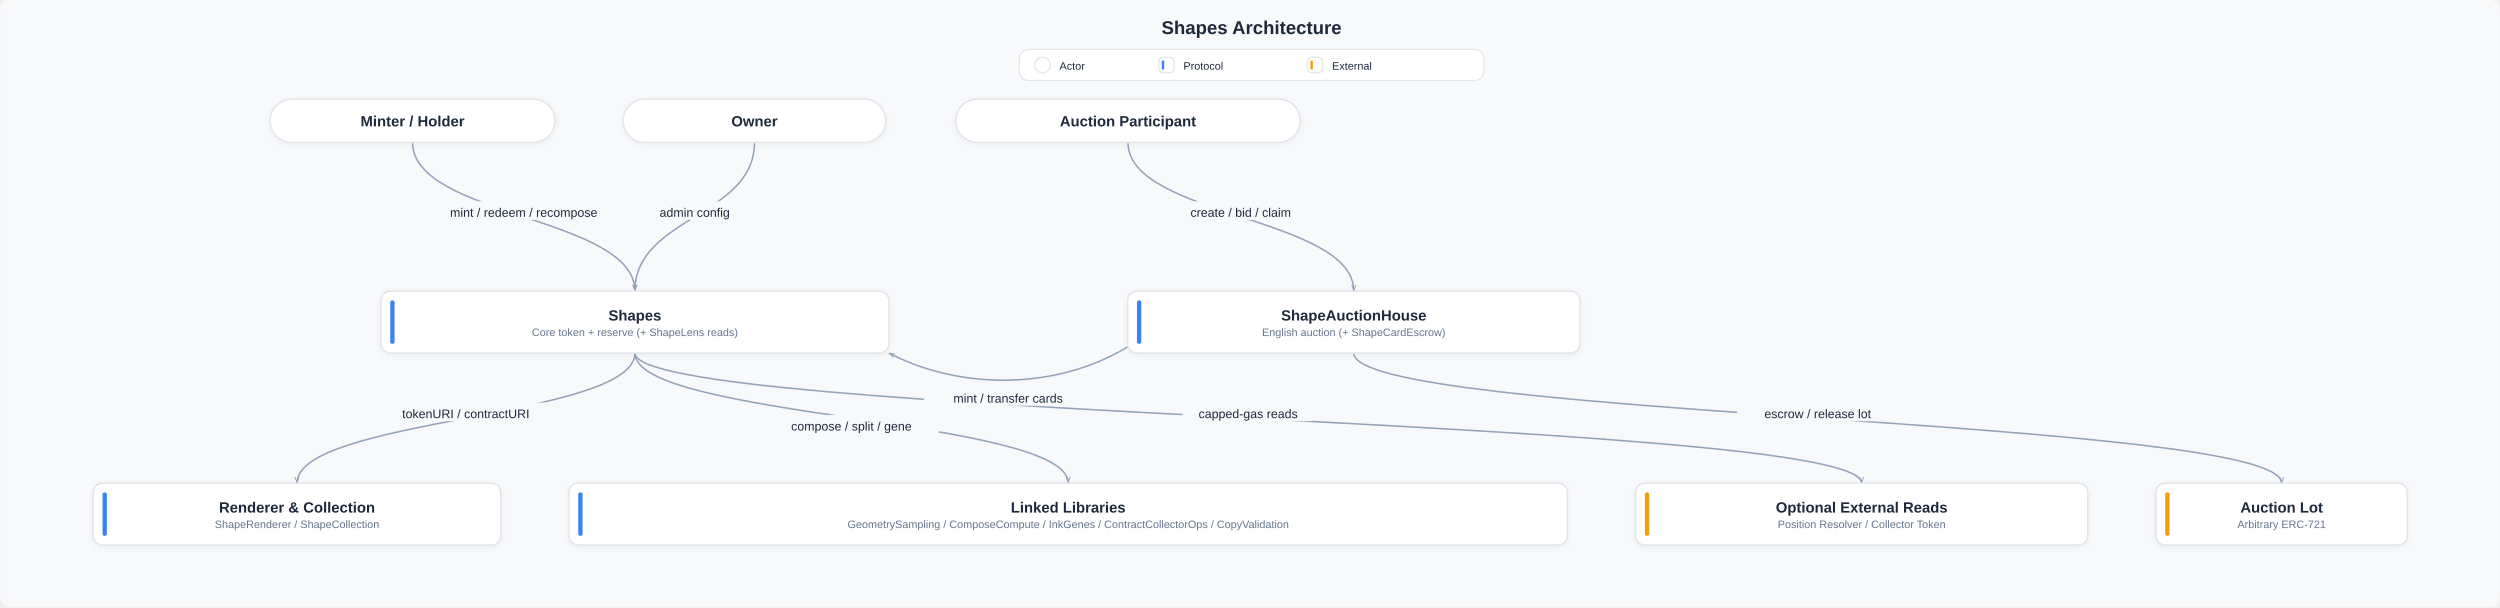
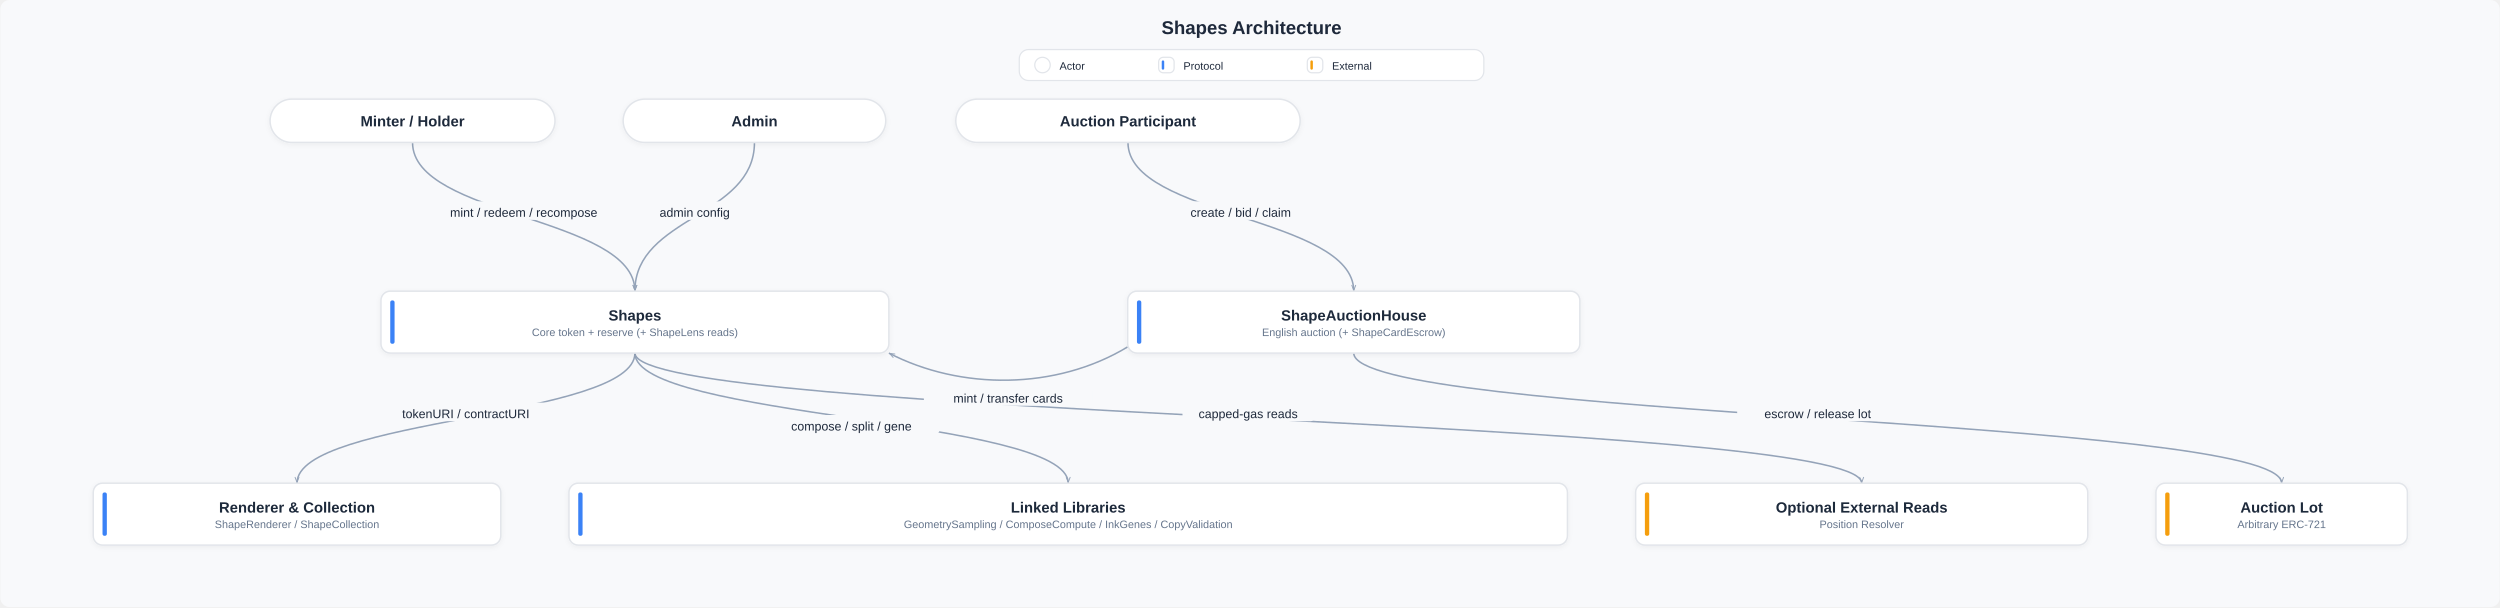
<svg xmlns="http://www.w3.org/2000/svg" width="2018" height="490" viewBox="0 0 807 196" font-family="Arial, sans-serif">
  <defs>
    <marker id="ah" viewBox="0 0 8 6" refX="8" refY="3" markerWidth="4" markerHeight="3" orient="auto">
      <path d="M0.5,0.5 L7,3 L0.5,5.5" fill="none" stroke="#94A3B8" stroke-width="1.2" stroke-linejoin="round" stroke-linecap="round" />
    </marker>
    <filter id="shadow" x="-6%" y="-8%" width="112%" height="128%">
      <feDropShadow dx="0" dy="0.5" stdDeviation="0.8" flood-color="#000" flood-opacity="0.05" />
    </filter>
  </defs>
  <rect width="807" height="196" fill="#F8F9FB" rx="3" />
  <text x="404" y="11" text-anchor="middle" font-size="6" font-weight="700" fill="#1E293B">Shapes Architecture</text>
  <rect x="329" y="16" width="150" height="10" rx="3" fill="#fff" stroke="#E2E5EA" stroke-width="0.4" />
  <rect x="334" y="18.5" width="5" height="5" rx="2.5" fill="#fff" stroke="#E2E5EA" stroke-width="0.4" />
  <text x="342" y="22.5" font-size="3.5" fill="#1E293B">Actor</text>
  <rect x="374" y="18.5" width="5" height="5" rx="1.5" fill="#fff" stroke="#E2E5EA" stroke-width="0.4" />
  <rect x="375" y="19.5" width="0.8" height="3" rx="0.4" fill="#3B82F6" />
  <text x="382" y="22.5" font-size="3.5" fill="#1E293B">Protocol</text>
  <rect x="422" y="18.5" width="5" height="5" rx="1.5" fill="#fff" stroke="#E2E5EA" stroke-width="0.4" />
  <rect x="423" y="19.5" width="0.8" height="3" rx="0.4" fill="#F59E0B" />
  <text x="430" y="22.5" font-size="3.5" fill="#1E293B">External</text>
  <path d="M133.1,46.0 C133.1,70.0 204.9,70.0 204.9,94.0" fill="none" stroke="#94A3B8" stroke-width="0.5" marker-end="url(#ah)" />
  <path d="M243.5,46.0 C243.5,70.0 204.9,70.0 204.9,94.0" fill="none" stroke="#94A3B8" stroke-width="0.5" marker-end="url(#ah)" />
  <path d="M364.1,46.0 C364.1,70.0 437.0,70.0 437.0,94.0" fill="none" stroke="#94A3B8" stroke-width="0.5" marker-end="url(#ah)" />
  <path d="M364.0,112.0 C340.9,126.0 310.0,126.0 286.9,114.0" fill="none" stroke="#94A3B8" stroke-width="0.5" marker-end="url(#ah)" />
  <path d="M204.9,114.0 C204.9,135.0 95.8,135.0 95.8,156.0" fill="none" stroke="#94A3B8" stroke-width="0.5" marker-end="url(#ah)" />
  <path d="M204.9,114.0 C204.9,135.0 344.8,135.0 344.8,156.0" fill="none" stroke="#94A3B8" stroke-width="0.5" marker-end="url(#ah)" />
  <path d="M204.9,114.0 C204.9,135.0 601.0,135.0 601.0,156.0" fill="none" stroke="#94A3B8" stroke-width="0.5" marker-end="url(#ah)" />
  <path d="M437.0,114.0 C437.0,135.0 736.6,135.0 736.6,156.0" fill="none" stroke="#94A3B8" stroke-width="0.5" marker-end="url(#ah)" />
  <g filter="url(#shadow)">
    <rect x="87.1" y="32.0" width="92.0" height="14" rx="7" fill="#fff" stroke="#E2E5EA" stroke-width="0.5" />
    <text x="133.1" y="40.8" text-anchor="middle" font-size="4.8" font-weight="600" fill="#1E293B">Minter / Holder</text>
  </g>
  <g filter="url(#shadow)">
    <rect x="201.1" y="32.0" width="84.8" height="14" rx="7" fill="#fff" stroke="#E2E5EA" stroke-width="0.5" />
-     <text x="243.5" y="40.8" text-anchor="middle" font-size="4.8" font-weight="600" fill="#1E293B">Owner</text>
+     <text x="243.5" y="40.8" text-anchor="middle" font-size="4.8" font-weight="600" fill="#1E293B">Admin</text>
  </g>
  <g filter="url(#shadow)">
    <rect x="308.5" y="32.0" width="111.2" height="14" rx="7" fill="#fff" stroke="#E2E5EA" stroke-width="0.5" />
    <text x="364.1" y="40.8" text-anchor="middle" font-size="4.8" font-weight="600" fill="#1E293B">Auction Participant</text>
  </g>
  <g filter="url(#shadow)">
    <rect x="122.9" y="94.0" width="164.0" height="20" rx="3" fill="#fff" stroke="#E2E5EA" stroke-width="0.5" />
    <rect x="125.9" y="97.0" width="1.4" height="14" rx="0.6" fill="#3B82F6" />
    <text x="204.9" y="103.5" text-anchor="middle" font-size="4.8" font-weight="600" fill="#1E293B">Shapes</text>
    <text x="204.9" y="108.5" text-anchor="middle" font-size="3.5" fill="#64748B">Core token + reserve (+ ShapeLens reads)</text>
  </g>
  <g filter="url(#shadow)">
    <rect x="364.0" y="94.0" width="146.0" height="20" rx="3" fill="#fff" stroke="#E2E5EA" stroke-width="0.5" />
    <rect x="367.0" y="97.0" width="1.4" height="14" rx="0.6" fill="#3B82F6" />
    <text x="437.0" y="103.5" text-anchor="middle" font-size="4.8" font-weight="600" fill="#1E293B">ShapeAuctionHouse</text>
    <text x="437.0" y="108.5" text-anchor="middle" font-size="3.5" fill="#64748B">English auction (+ ShapeCardEscrow)</text>
  </g>
  <g filter="url(#shadow)">
    <rect x="30.0" y="156.0" width="131.6" height="20" rx="3" fill="#fff" stroke="#E2E5EA" stroke-width="0.5" />
    <rect x="33.0" y="159.0" width="1.4" height="14" rx="0.6" fill="#3B82F6" />
    <text x="95.8" y="165.5" text-anchor="middle" font-size="4.8" font-weight="600" fill="#1E293B">Renderer &amp; Collection</text>
    <text x="95.8" y="170.5" text-anchor="middle" font-size="3.5" fill="#64748B">ShapeRenderer / ShapeCollection</text>
  </g>
  <g filter="url(#shadow)">
    <rect x="183.6" y="156.0" width="322.4" height="20" rx="3" fill="#fff" stroke="#E2E5EA" stroke-width="0.5" />
    <rect x="186.6" y="159.0" width="1.4" height="14" rx="0.6" fill="#3B82F6" />
    <text x="344.8" y="165.5" text-anchor="middle" font-size="4.8" font-weight="600" fill="#1E293B">Linked Libraries</text>
-     <text x="344.8" y="170.5" text-anchor="middle" font-size="3.5" fill="#64748B">GeometrySampling / ComposeCompute / InkGenes / ContractCollectorOps / CopyValidation</text>
+     <text x="344.8" y="170.5" text-anchor="middle" font-size="3.5" fill="#64748B">GeometrySampling / ComposeCompute / InkGenes / CopyValidation</text>
  </g>
  <g filter="url(#shadow)">
    <rect x="528.0" y="156.0" width="146.0" height="20" rx="3" fill="#fff" stroke="#E2E5EA" stroke-width="0.5" />
    <rect x="531.0" y="159.0" width="1.4" height="14" rx="0.6" fill="#F59E0B" />
    <text x="601.0" y="165.5" text-anchor="middle" font-size="4.8" font-weight="600" fill="#1E293B">Optional External Reads</text>
-     <text x="601.0" y="170.5" text-anchor="middle" font-size="3.5" fill="#64748B">Position Resolver / Collector Token</text>
+     <text x="601.0" y="170.5" text-anchor="middle" font-size="3.5" fill="#64748B">Position Resolver</text>
  </g>
  <g filter="url(#shadow)">
    <rect x="696.0" y="156.0" width="81.2" height="20" rx="3" fill="#fff" stroke="#E2E5EA" stroke-width="0.5" />
    <rect x="699.0" y="159.0" width="1.4" height="14" rx="0.6" fill="#F59E0B" />
    <text x="736.6" y="165.5" text-anchor="middle" font-size="4.8" font-weight="600" fill="#1E293B">Auction Lot</text>
    <text x="736.6" y="170.5" text-anchor="middle" font-size="3.5" fill="#64748B">Arbitrary ERC-721</text>
  </g>
  <rect x="137.0" y="65.0" width="64.0" height="6.0" rx="1" fill="#F8F9FB" />
  <text x="169.0" y="70.0" font-size="4" fill="#1E293B" font-weight="500" text-anchor="middle">mint / redeem / recompose</text>
  <rect x="207.8" y="65.0" width="32.8" height="6.0" rx="1" fill="#F8F9FB" />
  <text x="224.2" y="70.0" font-size="4" fill="#1E293B" font-weight="500" text-anchor="middle">admin config</text>
  <rect x="374.5" y="65.0" width="52.0" height="6.0" rx="1" fill="#F8F9FB" />
  <text x="400.5" y="70.0" font-size="4" fill="#1E293B" font-weight="500" text-anchor="middle">create / bid / claim</text>
  <rect x="298.2" y="125.0" width="54.4" height="6.0" rx="1" fill="#F8F9FB" />
  <text x="325.4" y="130.0" font-size="4" fill="#1E293B" font-weight="500" text-anchor="middle">mint / transfer cards</text>
  <rect x="121.9" y="130.0" width="56.8" height="6.0" rx="1" fill="#F8F9FB" />
  <text x="150.3" y="135.0" font-size="4" fill="#1E293B" font-weight="500" text-anchor="middle">tokenURI / contractURI</text>
  <rect x="246.4" y="134.0" width="56.8" height="6.0" rx="1" fill="#F8F9FB" />
  <text x="274.8" y="139.0" font-size="4" fill="#1E293B" font-weight="500" text-anchor="middle">compose / split / gene</text>
  <rect x="381.7" y="130.0" width="42.4" height="6.0" rx="1" fill="#F8F9FB" />
  <text x="402.9" y="135.0" font-size="4" fill="#1E293B" font-weight="500" text-anchor="middle">capped-gas reads</text>
  <rect x="560.8" y="130.0" width="52.0" height="6.0" rx="1" fill="#F8F9FB" />
  <text x="586.8" y="135.0" font-size="4" fill="#1E293B" font-weight="500" text-anchor="middle">escrow / release lot</text>
</svg>
